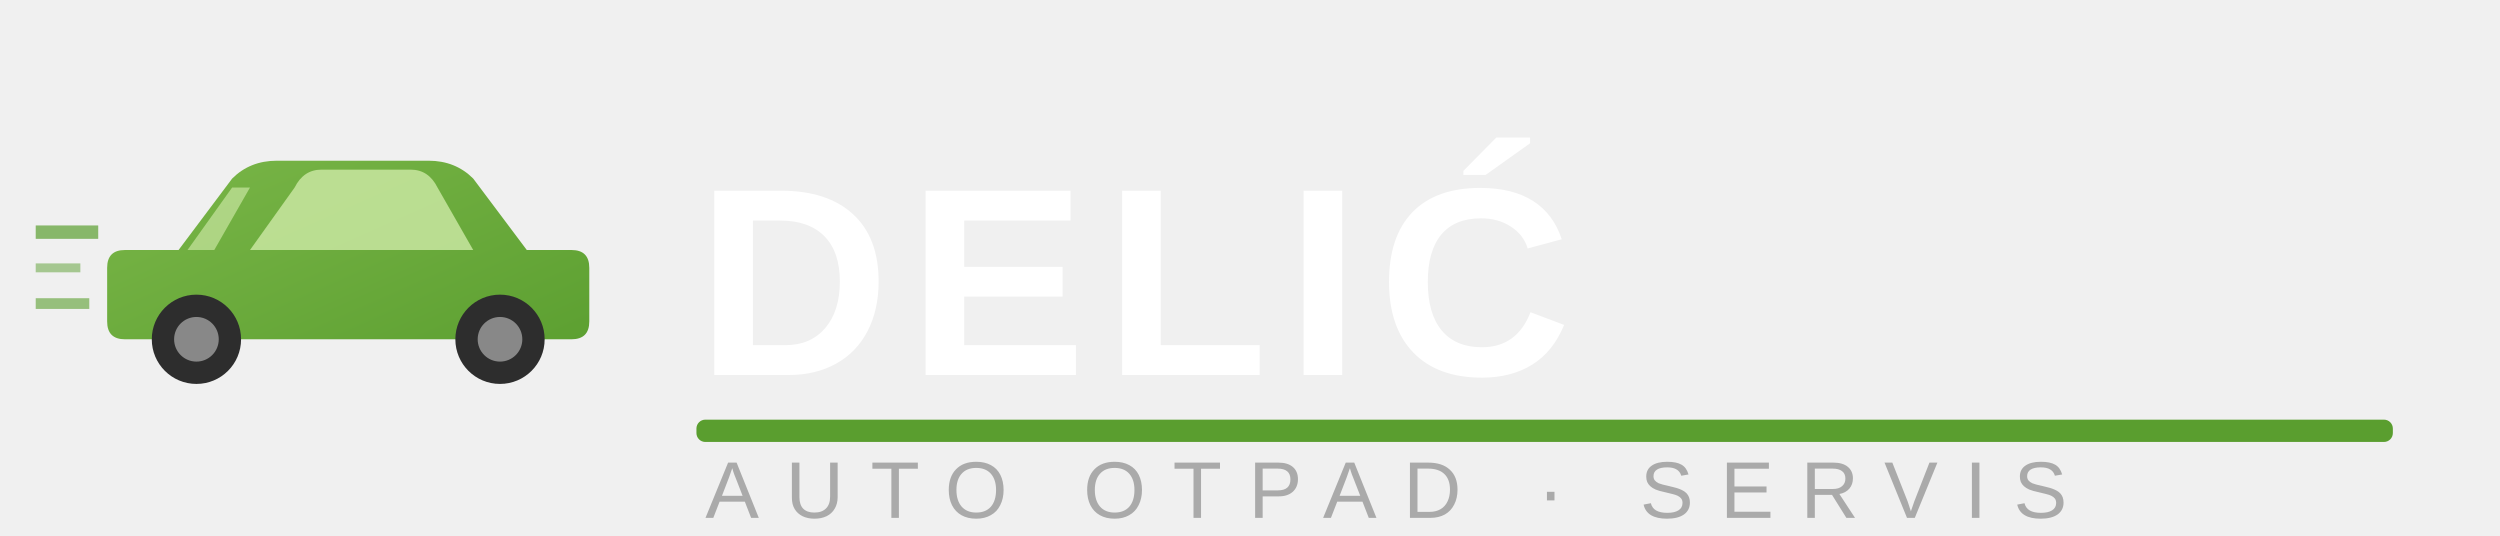
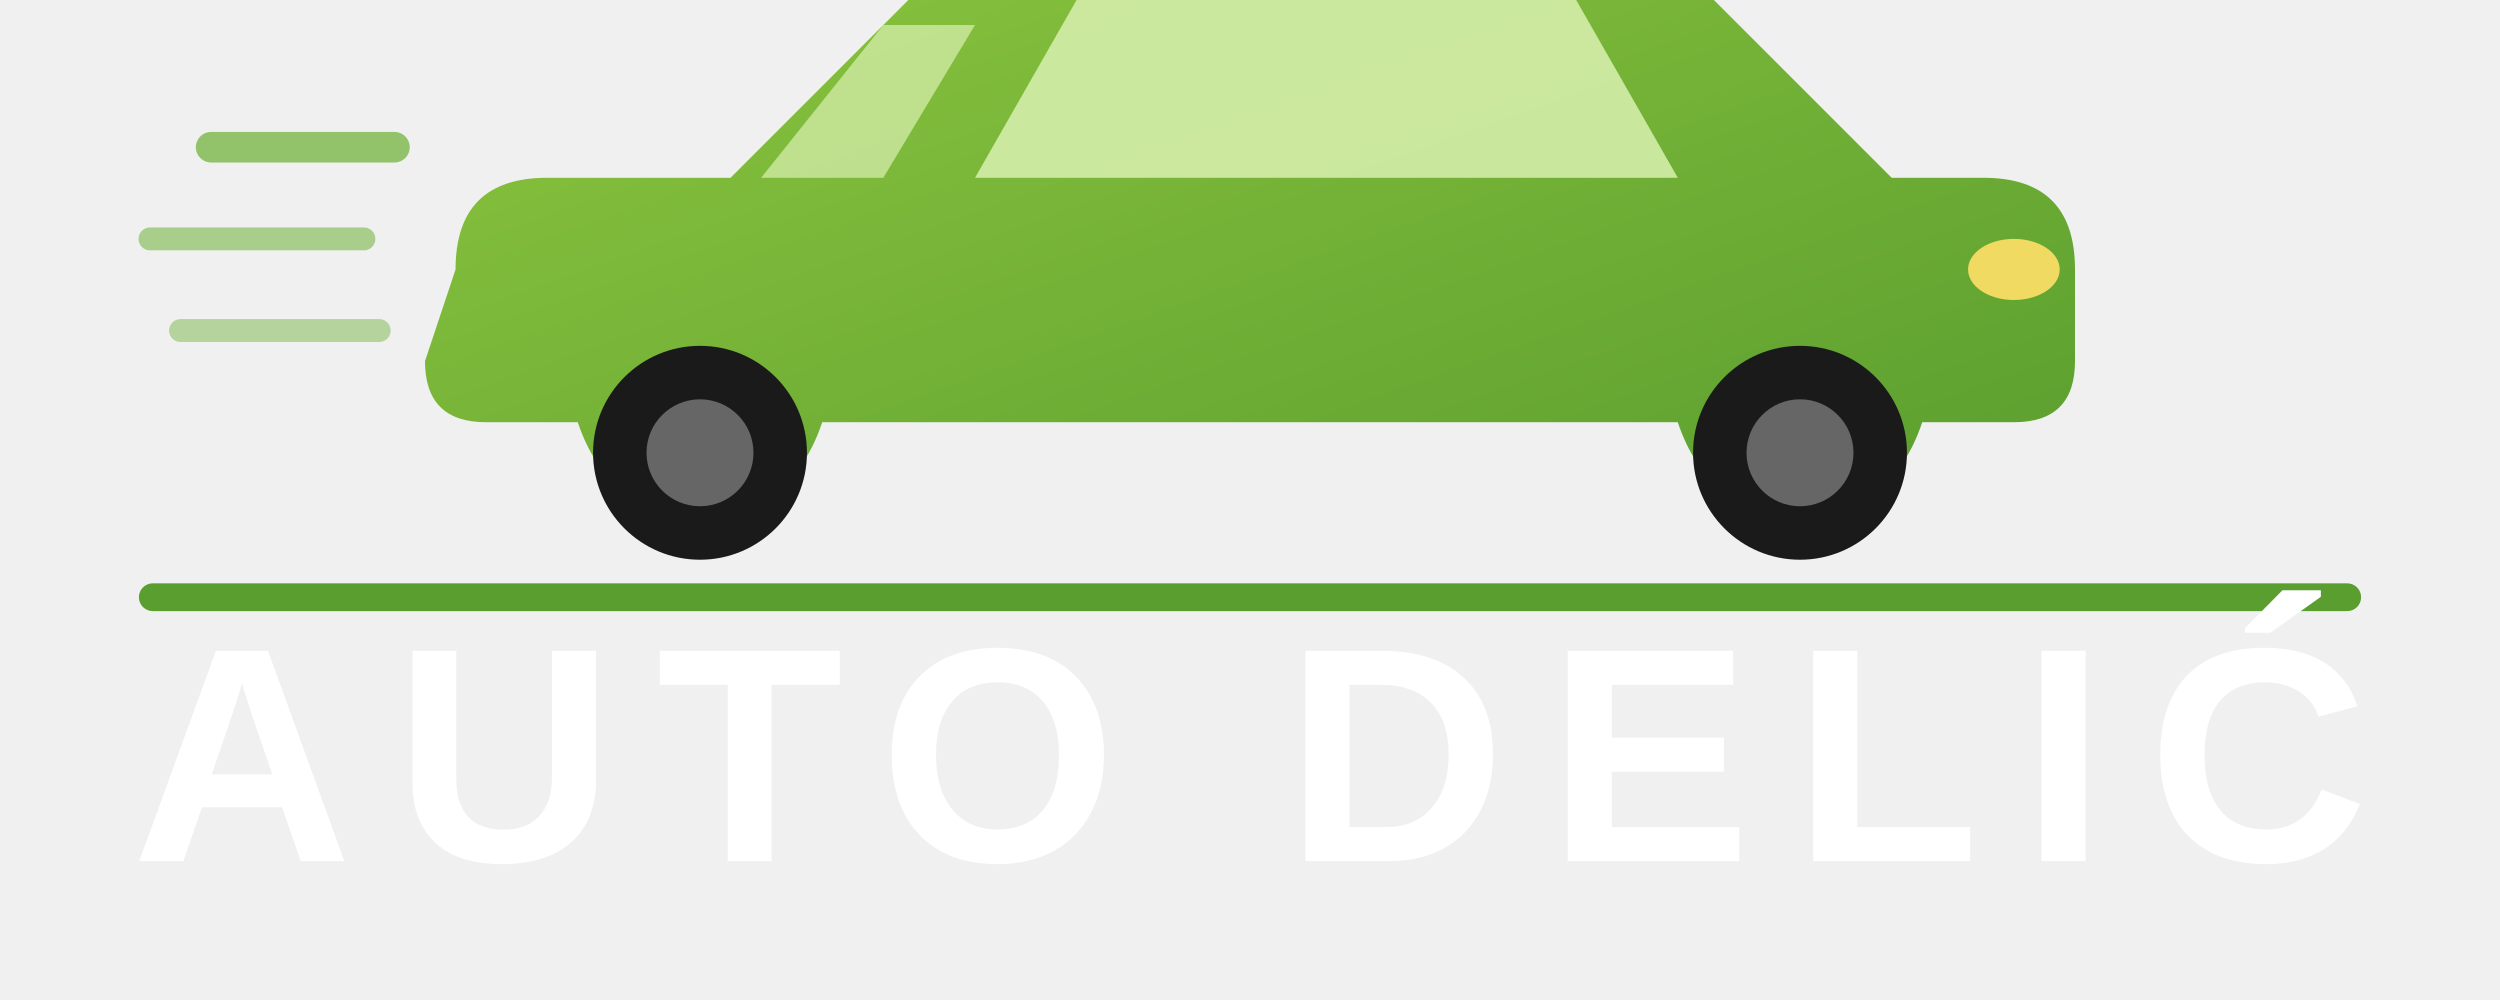
- <svg xmlns="http://www.w3.org/2000/svg" viewBox="0 0 280 60" width="280" height="60">
+ <svg xmlns="http://www.w3.org/2000/svg" viewBox="0 0 180 72" width="180" height="72">
  <defs>
    <linearGradient id="carGrad" x1="0%" y1="0%" x2="100%" y2="100%">
-       <stop offset="0%" style="stop-color:#7ab648;stop-opacity:1" />
-       <stop offset="100%" style="stop-color:#5a9e2f;stop-opacity:1" />
+       <stop offset="0%" style="stop-color:#8ec63f" />
+       <stop offset="100%" style="stop-color:#5a9e2f" />
    </linearGradient>
  </defs>
-   <g transform="translate(4, 8)">
-     <path d="M8 28 L8 22 Q8 20 10 20 L16 20 L22 12 Q24 10 27 10 L44 10 Q47 10 49 12 L55 20 L60 20 Q62 20 62 22 L62 28 Q62 30 60 30 L56 30 Q55 34 52 34 Q49 34 48 30 L22 30 Q21 34 18 34 Q15 34 14 30 L10 30 Q8 30 8 28 Z" fill="url(#carGrad)" />
-     <path d="M24 20 L29 13 Q30 11 32 11 L42 11 Q44 11 45 13 L49 20 Z" fill="#c8e6a0" opacity="0.85" />
-     <path d="M17 20 L22 13 L24 13 L20 20 Z" fill="#c8e6a0" opacity="0.7" />
-     <circle cx="18" cy="30" r="5" fill="#2d2d2d" />
-     <circle cx="18" cy="30" r="2.5" fill="#888" />
-     <circle cx="52" cy="30" r="5" fill="#2d2d2d" />
-     <circle cx="52" cy="30" r="2.5" fill="#888" />
-     <line x1="0" y1="18" x2="7" y2="18" stroke="#5a9e2f" stroke-width="1.5" opacity="0.7" />
-     <line x1="0" y1="22" x2="5" y2="22" stroke="#5a9e2f" stroke-width="1" opacity="0.5" />
-     <line x1="0" y1="26" x2="6" y2="26" stroke="#5a9e2f" stroke-width="1.2" opacity="0.6" />
+   <g transform="translate(90,4) scale(1.1)">
+     <path d="M-52 14 Q-52 8 -46 8 L-34 8 L-22 -4 Q-18 -8 -10 -8 L18 -8 Q26 -8 30 -4 L42 8 L48 8 Q54 8 54 14 L54 20 Q54 24 50 24 L44 24 Q42 30 36 30 Q30 30 28 24 L-28 24 Q-30 30 -36 30 Q-42 30 -44 24 L-50 24 Q-54 24 -54 20 Z" fill="url(#carGrad)" />
+     <path d="M-18 8 L-10 -6 Q-8 -8 -4 -8 L14 -8 Q18 -8 20 -6 L28 8 Z" fill="#d4edaa" opacity="0.9" />
+     <path d="M-32 8 L-24 -2 L-18 -2 L-24 8 Z" fill="#d4edaa" opacity="0.75" />
+     <circle cx="-36" cy="26" r="7" fill="#1a1a1a" />
+     <circle cx="-36" cy="26" r="3.5" fill="#666" />
+     <circle cx="36" cy="26" r="7" fill="#1a1a1a" />
+     <circle cx="36" cy="26" r="3.5" fill="#666" />
+     <ellipse cx="50" cy="14" rx="3" ry="2" fill="#ffe066" opacity="0.9" />
+     <line x1="-68" y1="6" x2="-56" y2="6" stroke="#7ab648" stroke-width="2" stroke-linecap="round" opacity="0.8" />
+     <line x1="-72" y1="12" x2="-58" y2="12" stroke="#7ab648" stroke-width="1.5" stroke-linecap="round" opacity="0.6" />
+     <line x1="-70" y1="18" x2="-57" y2="18" stroke="#7ab648" stroke-width="1.5" stroke-linecap="round" opacity="0.5" />
  </g>
-   <text x="78" y="42" font-family="Arial Black, Arial, sans-serif" font-weight="900" font-size="30" fill="#ffffff" letter-spacing="2">DELIĆ</text>
-   <rect x="78" y="47" width="190" height="2.5" fill="#5a9e2f" rx="1" />
-   <text x="79" y="58" font-family="Arial, sans-serif" font-weight="400" font-size="9" fill="#aaaaaa" letter-spacing="3">AUTO OTPAD · SERVIS</text>
+   <rect x="10" y="42" width="160" height="2" fill="#5a9e2f" rx="1" />
+   <text x="90" y="62" font-family="Arial Black, Arial, sans-serif" font-weight="900" font-size="22" fill="#ffffff" text-anchor="middle" letter-spacing="3">AUTO DELIĆ</text>
</svg>
